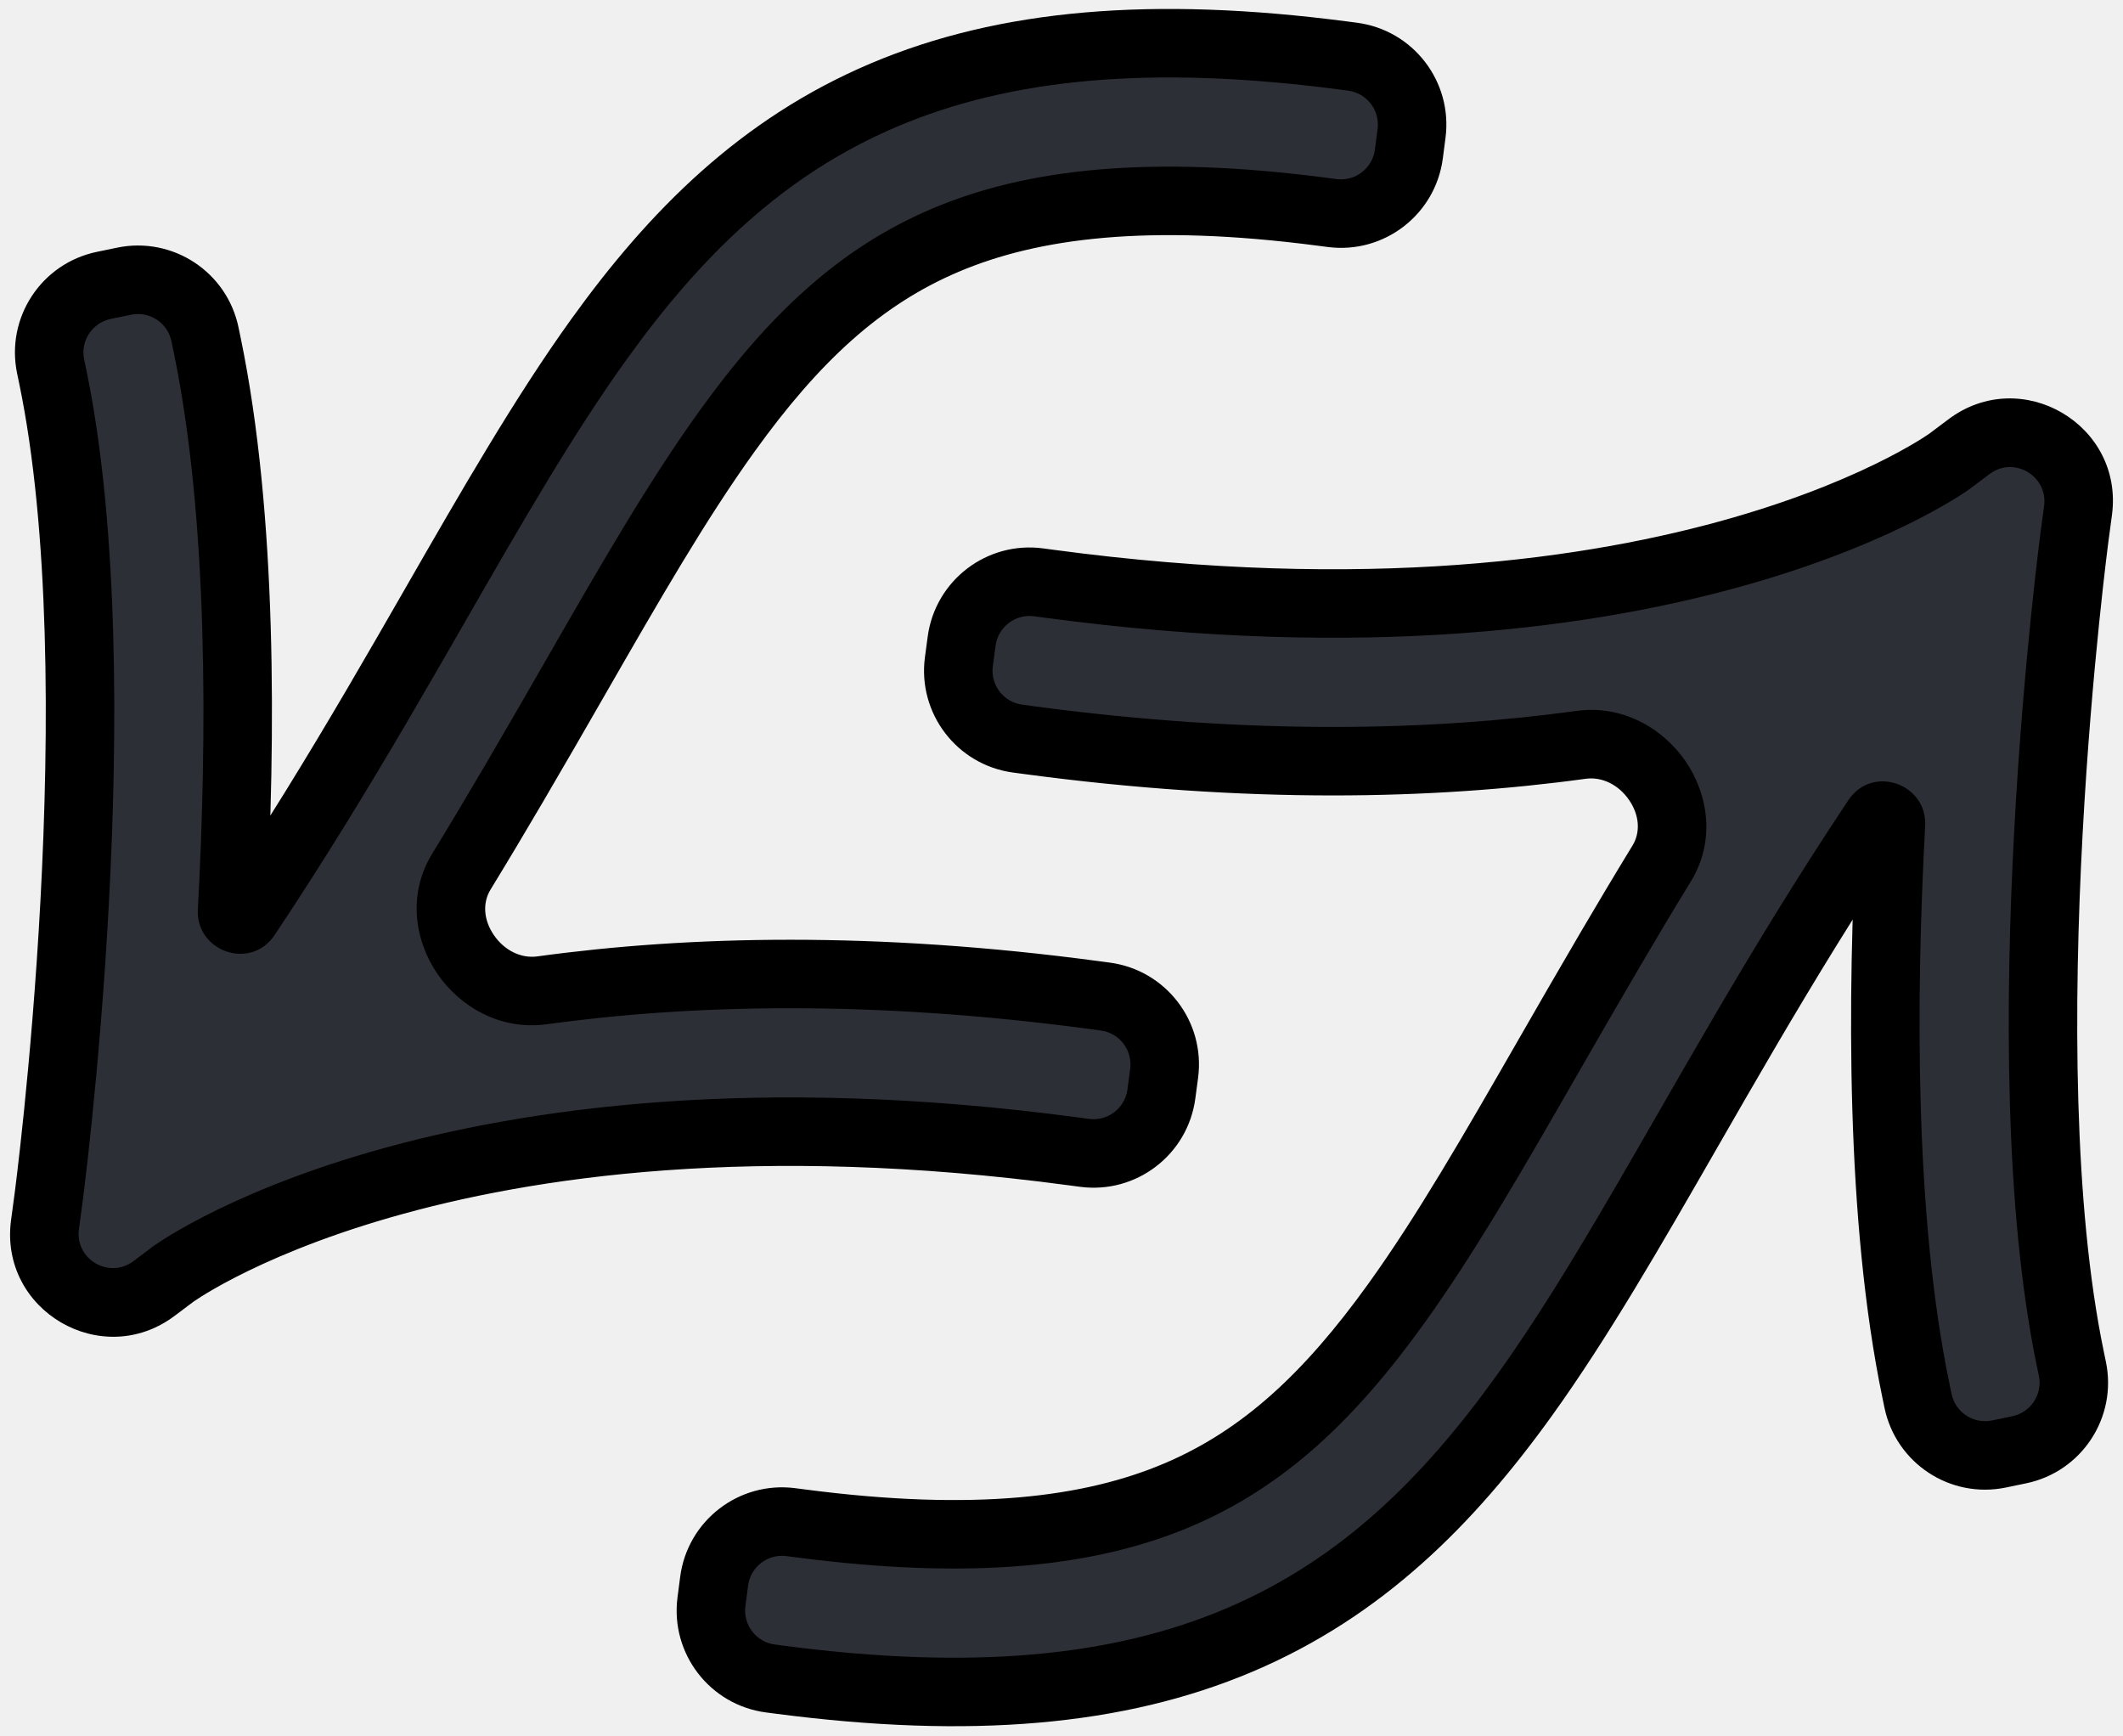
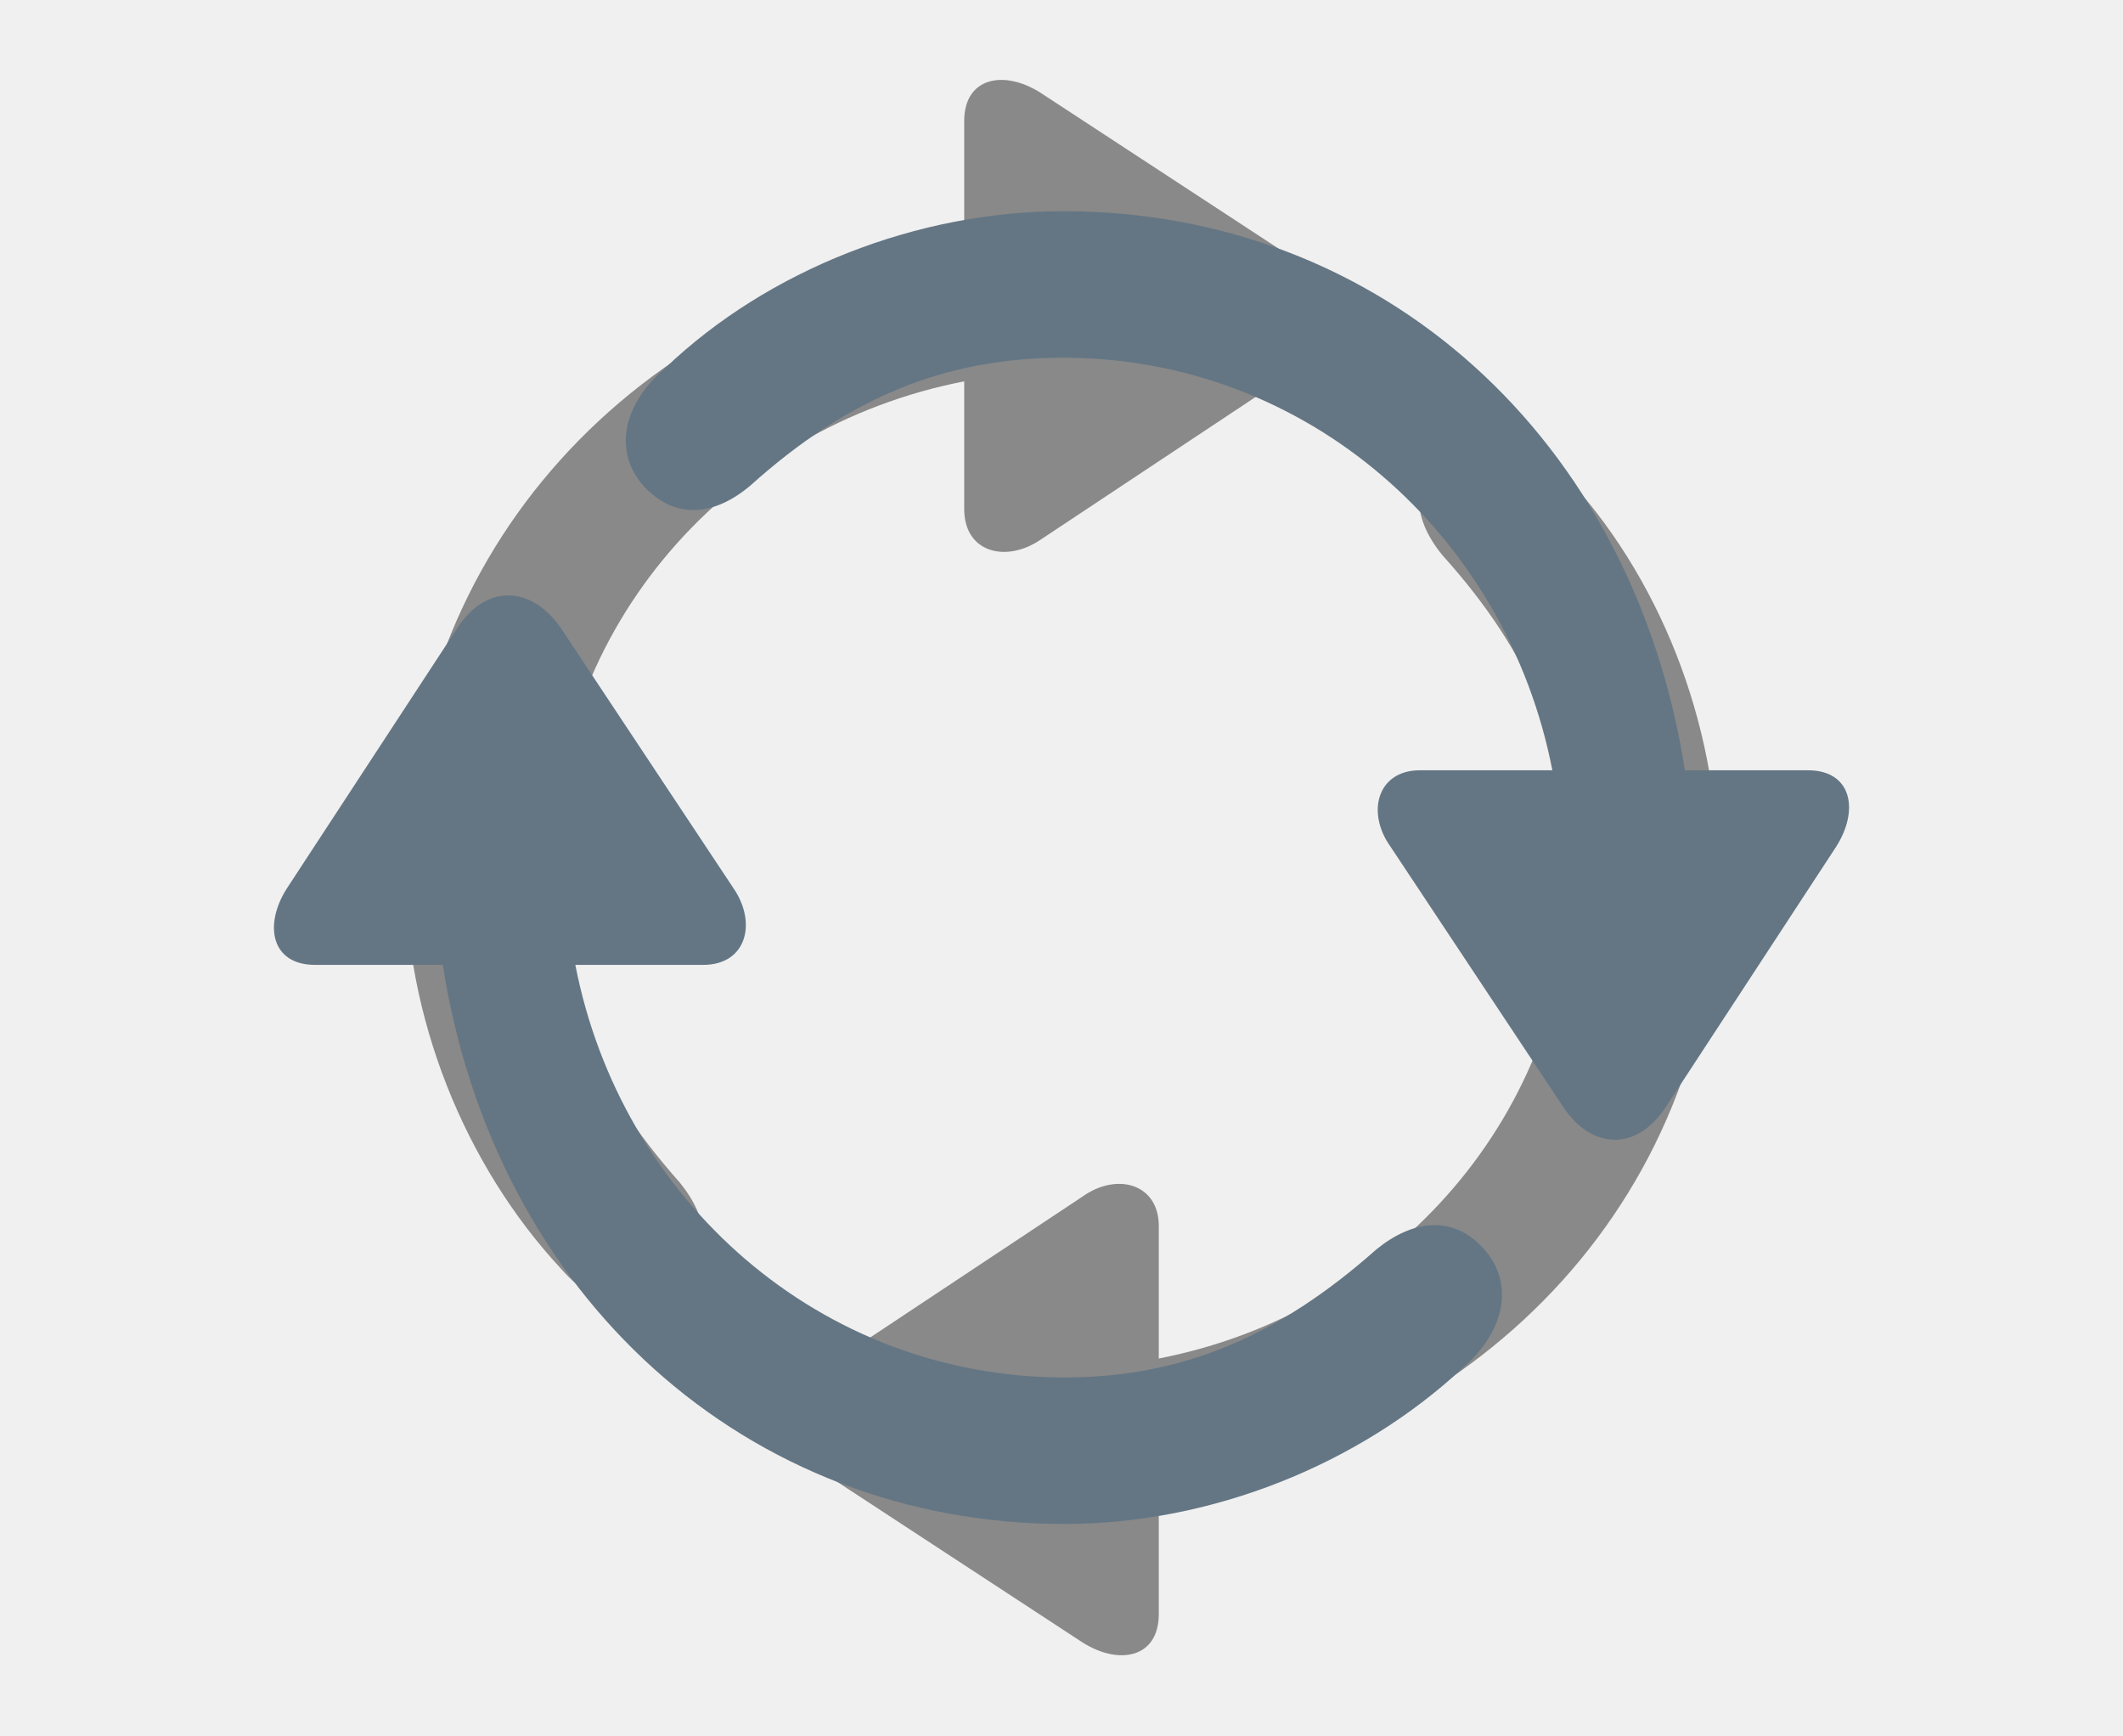
- <svg xmlns="http://www.w3.org/2000/svg" width="186" height="152" viewBox="0 0 186 152" fill="none">
-   <path fill-rule="evenodd" clip-rule="evenodd" d="M116.71 18.662C119.996 19.09 123.007 16.772 123.435 13.486L123.668 11.69C124.096 8.403 121.779 5.393 118.493 4.965L117.595 4.848C100.979 2.685 88.082 3.812 77.437 8.326C66.724 12.868 59.116 20.492 52.489 29.703C47.654 36.424 43.052 44.432 38.122 53.012L38.121 53.013C36.458 55.907 34.758 58.866 32.998 61.862C29.573 67.697 25.837 73.838 21.571 80.237C21.188 80.812 20.293 80.51 20.33 79.819C21.147 64.648 21.277 45.277 18.144 30.176L17.96 29.289C17.286 26.045 14.11 23.96 10.866 24.633L9.091 25.001C5.847 25.675 3.762 28.851 4.436 32.095L4.62 32.982C7.369 46.232 7.345 64.099 6.538 79.076C6.139 86.478 5.559 93.015 5.08 97.7C4.84 100.04 4.626 101.913 4.472 103.194C4.395 103.835 4.334 104.327 4.292 104.656C4.271 104.82 4.255 104.944 4.244 105.024L4.233 105.112L3.942 107.279C3.234 112.554 9.236 116.071 13.492 112.874L15.19 111.599L15.193 111.597C15.21 111.585 15.248 111.557 15.309 111.515C15.439 111.425 15.671 111.269 16.005 111.059C16.672 110.637 17.749 109.997 19.246 109.227C22.238 107.688 26.913 105.629 33.352 103.773C46.203 100.067 66.226 97.126 94.107 100.868L95.005 100.989C98.289 101.43 101.309 99.125 101.75 95.841L101.991 94.044C102.431 90.76 100.126 87.74 96.842 87.299L95.944 87.179C76.518 84.571 60.417 84.976 47.484 86.753C41.982 87.509 37.519 81.102 40.416 76.364C41.985 73.799 43.478 71.294 44.909 68.855C46.869 65.518 48.689 62.351 50.417 59.344L50.417 59.344C55.221 50.987 59.312 43.869 63.7 37.77C69.506 29.701 75.298 24.235 82.829 21.042C90.427 17.82 100.617 16.567 115.812 18.545L116.71 18.662ZM69.291 133.34C66.005 132.912 62.994 135.229 62.567 138.515L62.333 140.312C61.905 143.598 64.222 146.609 67.508 147.037L68.406 147.154C85.022 149.316 97.919 148.19 108.564 143.676C119.277 139.134 126.885 131.509 133.512 122.298C138.347 115.578 142.949 107.57 147.879 98.99L147.88 98.99C149.543 96.096 151.243 93.136 153.003 90.139C156.428 84.305 160.165 78.164 164.43 71.765C164.814 71.19 165.708 71.492 165.671 72.182C164.854 87.354 164.724 106.725 167.857 121.825L168.042 122.713C168.715 125.957 171.891 128.042 175.135 127.368L176.91 127C180.154 126.327 182.239 123.151 181.566 119.907L181.382 119.019C178.632 105.769 178.656 87.903 179.463 72.925C179.862 65.524 180.442 58.986 180.922 54.302C181.161 51.962 181.376 50.089 181.529 48.807C181.606 48.167 181.667 47.675 181.709 47.346C181.73 47.181 181.746 47.058 181.757 46.978L181.768 46.889L182.059 44.723C182.767 39.448 176.765 35.931 172.509 39.127L170.811 40.403L170.808 40.405C170.792 40.417 170.753 40.444 170.692 40.487C170.562 40.576 170.33 40.732 169.997 40.943C169.329 41.364 168.252 42.005 166.755 42.775C163.763 44.314 159.088 46.372 152.65 48.229C139.798 51.935 119.775 54.876 91.895 51.133L90.997 51.013C87.712 50.572 84.693 52.877 84.252 56.161L84.011 57.957C83.57 61.242 85.875 64.261 89.159 64.702L90.057 64.823C109.483 67.431 125.584 67.025 138.517 65.249C144.019 64.493 148.482 70.9 145.585 75.638C144.016 78.203 142.524 80.708 141.092 83.146C139.133 86.482 137.314 89.648 135.586 92.653L135.584 92.657C130.78 101.014 126.689 108.133 122.301 114.231C116.495 122.301 110.703 127.767 103.173 130.96C95.575 134.181 85.384 135.435 70.189 133.457L69.291 133.34Z" fill="#2C2F36" />
-   <path d="M123.435 13.486L126.409 13.874L126.409 13.874L123.435 13.486ZM116.71 18.662L116.323 21.637L116.323 21.637L116.71 18.662ZM123.668 11.69L120.694 11.302L120.694 11.302L123.668 11.69ZM118.493 4.965L118.106 7.94L118.106 7.94L118.493 4.965ZM117.595 4.848L117.982 1.873L117.982 1.873L117.595 4.848ZM77.437 8.326L78.608 11.088L78.608 11.088L77.437 8.326ZM52.489 29.703L54.924 31.456L54.924 31.456L52.489 29.703ZM38.122 53.012L40.723 54.507L40.723 54.506L38.122 53.012ZM38.121 53.013L35.52 51.518L35.52 51.518L38.121 53.013ZM32.998 61.862L30.411 60.343L30.411 60.343L32.998 61.862ZM21.571 80.237L24.067 81.901L24.067 81.901L21.571 80.237ZM20.33 79.819L17.334 79.658L17.334 79.658L20.33 79.819ZM18.144 30.176L15.206 30.786L15.206 30.786L18.144 30.176ZM17.96 29.289L20.897 28.68L20.897 28.68L17.96 29.289ZM10.866 24.633L10.256 21.696L10.256 21.696L10.866 24.633ZM9.091 25.001L9.701 27.939L9.701 27.939L9.091 25.001ZM4.436 32.095L7.373 31.486L7.373 31.486L4.436 32.095ZM4.62 32.982L1.682 33.592L1.682 33.592L4.62 32.982ZM6.538 79.076L3.542 78.915L3.542 78.915L6.538 79.076ZM5.08 97.7L8.064 98.005L8.064 98.005L5.08 97.7ZM4.472 103.194L7.451 103.551L7.451 103.551L4.472 103.194ZM4.292 104.656L7.268 105.035L7.268 105.035L4.292 104.656ZM4.244 105.024L7.219 105.415L7.219 105.413L4.244 105.024ZM4.233 105.112L7.206 105.511L7.207 105.504L4.233 105.112ZM3.942 107.279L6.915 107.678L6.915 107.678L3.942 107.279ZM13.492 112.874L11.69 110.476L11.69 110.476L13.492 112.874ZM15.19 111.599L13.44 109.163L13.414 109.181L13.388 109.2L15.19 111.599ZM15.193 111.597L16.944 114.033L16.945 114.032L15.193 111.597ZM15.309 111.515L13.604 109.047L13.604 109.047L15.309 111.515ZM16.005 111.059L14.403 108.522L14.403 108.522L16.005 111.059ZM19.246 109.227L17.874 106.559L17.874 106.559L19.246 109.227ZM33.352 103.773L34.183 106.655L34.183 106.655L33.352 103.773ZM94.107 100.868L93.707 103.842L93.707 103.842L94.107 100.868ZM95.005 100.989L95.404 98.016L95.404 98.016L95.005 100.989ZM101.75 95.841L104.723 96.24L104.723 96.24L101.75 95.841ZM101.991 94.044L104.964 94.444L104.964 94.444L101.991 94.044ZM96.842 87.299L97.241 84.326L97.241 84.326L96.842 87.299ZM95.944 87.179L95.545 90.152L95.545 90.152L95.944 87.179ZM47.484 86.753L47.893 89.725L47.893 89.725L47.484 86.753ZM40.416 76.364L37.857 74.799L37.857 74.799L40.416 76.364ZM44.909 68.855L42.322 67.337L42.322 67.337L44.909 68.855ZM50.417 59.344L53.018 60.839L53.029 60.82L53.04 60.801L50.417 59.344ZM50.417 59.344L47.816 57.849L47.806 57.868L47.795 57.887L50.417 59.344ZM63.7 37.77L61.265 36.018L61.265 36.018L63.7 37.77ZM82.829 21.042L84 23.804L84 23.804L82.829 21.042ZM115.812 18.545L116.199 15.57L116.199 15.57L115.812 18.545ZM62.567 138.515L59.592 138.128L59.592 138.128L62.567 138.515ZM69.291 133.34L69.678 130.365L69.678 130.365L69.291 133.34ZM62.333 140.312L65.308 140.7L65.308 140.7L62.333 140.312ZM67.508 147.037L67.121 150.011L67.121 150.011L67.508 147.037ZM68.406 147.154L68.794 144.179L68.794 144.179L68.406 147.154ZM108.564 143.676L109.736 146.438L109.736 146.438L108.564 143.676ZM133.512 122.298L131.077 120.546L131.077 120.546L133.512 122.298ZM147.879 98.99L150.481 100.485L150.524 100.41L150.563 100.332L147.879 98.99ZM147.88 98.99L145.278 97.496L145.235 97.571L145.196 97.649L147.88 98.99ZM153.003 90.139L155.59 91.658L155.59 91.658L153.003 90.139ZM164.43 71.765L166.926 73.429L166.926 73.429L164.43 71.765ZM165.671 72.182L168.667 72.344L168.667 72.344L165.671 72.182ZM167.857 121.825L170.795 121.216L170.795 121.216L167.857 121.825ZM168.042 122.713L165.104 123.322L165.104 123.322L168.042 122.713ZM175.135 127.368L174.526 124.431L174.526 124.431L175.135 127.368ZM176.91 127L176.3 124.063L176.3 124.063L176.91 127ZM181.566 119.907L178.628 120.516L178.628 120.516L181.566 119.907ZM181.382 119.019L178.444 119.629L178.444 119.629L181.382 119.019ZM179.463 72.925L176.468 72.764L176.468 72.764L179.463 72.925ZM180.922 54.302L183.906 54.608L183.906 54.608L180.922 54.302ZM181.529 48.807L178.551 48.45L178.551 48.451L181.529 48.807ZM181.709 47.346L184.685 47.725L184.685 47.725L181.709 47.346ZM181.757 46.978L178.782 46.586L178.782 46.589L181.757 46.978ZM181.768 46.889L178.795 46.49L178.794 46.498L181.768 46.889ZM182.059 44.723L179.086 44.324L179.086 44.324L182.059 44.723ZM172.509 39.127L174.311 41.526L174.311 41.526L172.509 39.127ZM170.811 40.403L172.562 42.839L172.588 42.82L172.613 42.802L170.811 40.403ZM170.808 40.405L172.559 42.841L172.559 42.841L170.808 40.405ZM170.692 40.487L172.397 42.955L172.397 42.955L170.692 40.487ZM169.997 40.943L168.395 38.406L168.395 38.406L169.997 40.943ZM166.755 42.775L165.383 40.107L165.383 40.107L166.755 42.775ZM152.65 48.229L151.818 45.346L151.818 45.346L152.65 48.229ZM91.895 51.133L91.496 54.107L91.496 54.107L91.895 51.133ZM90.997 51.013L90.597 53.986L90.597 53.986L90.997 51.013ZM84.252 56.161L81.278 55.762L81.278 55.762L84.252 56.161ZM84.011 57.957L81.037 57.558L81.037 57.558L84.011 57.957ZM89.159 64.702L88.76 67.676L88.76 67.676L89.159 64.702ZM90.057 64.823L89.658 67.796L89.658 67.796L90.057 64.823ZM138.517 65.249L138.925 68.221L138.925 68.221L138.517 65.249ZM145.585 75.638L148.144 77.203L148.144 77.203L145.585 75.638ZM141.092 83.146L143.679 84.665L143.679 84.665L141.092 83.146ZM135.586 92.653L132.985 91.158L132.982 91.165L135.586 92.653ZM135.584 92.657L138.185 94.153L138.189 94.146L135.584 92.657ZM122.301 114.231L124.736 115.984L124.736 115.984L122.301 114.231ZM103.173 130.96L104.344 133.722L104.344 133.722L103.173 130.96ZM70.189 133.457L69.802 136.432L69.802 136.432L70.189 133.457ZM120.46 13.099C120.246 14.742 118.741 15.901 117.098 15.687L116.323 21.637C121.252 22.278 125.768 18.803 126.409 13.874L120.46 13.099ZM120.694 11.302L120.46 13.099L126.409 13.874L126.643 12.077L120.694 11.302ZM118.106 7.94C119.749 8.154 120.907 9.659 120.694 11.302L126.643 12.077C127.285 7.148 123.809 2.632 118.88 1.99L118.106 7.94ZM117.207 7.823L118.106 7.94L118.88 1.99L117.982 1.873L117.207 7.823ZM78.608 11.088C88.591 6.855 100.9 5.7 117.207 7.823L117.982 1.873C101.057 -0.33 87.573 0.769 76.266 5.564L78.608 11.088ZM54.924 31.456C61.373 22.492 68.586 15.337 78.608 11.088L76.266 5.564C64.861 10.399 56.859 18.493 50.054 27.951L54.924 31.456ZM40.723 54.506C45.673 45.891 50.196 38.027 54.924 31.456L50.054 27.951C45.111 34.821 40.43 42.973 35.52 51.517L40.723 54.506ZM40.722 54.508L40.723 54.507L35.521 51.517L35.52 51.518L40.722 54.508ZM35.585 63.381C37.353 60.371 39.06 57.4 40.722 54.508L35.52 51.518C33.856 54.414 32.162 57.361 30.411 60.343L35.585 63.381ZM24.067 81.901C28.375 75.438 32.144 69.244 35.585 63.381L30.411 60.343C27.003 66.149 23.298 72.238 19.075 78.573L24.067 81.901ZM17.334 79.658C17.136 83.333 21.955 85.069 24.067 81.901L19.075 78.573C20.42 76.555 23.449 77.687 23.326 79.981L17.334 79.658ZM15.206 30.786C18.256 45.485 18.149 64.529 17.334 79.658L23.326 79.981C24.145 64.766 24.298 45.069 21.081 29.567L15.206 30.786ZM15.022 29.899L15.206 30.786L21.081 29.567L20.897 28.68L15.022 29.899ZM11.475 27.571C13.098 27.234 14.686 28.276 15.022 29.899L20.897 28.68C19.887 23.813 15.123 20.686 10.256 21.696L11.475 27.571ZM9.701 27.939L11.475 27.571L10.256 21.696L8.482 22.064L9.701 27.939ZM7.373 31.486C7.036 29.863 8.079 28.276 9.701 27.939L8.482 22.064C3.615 23.074 0.488 27.838 1.498 32.705L7.373 31.486ZM7.557 32.373L7.373 31.486L1.498 32.705L1.682 33.592L7.557 32.373ZM9.534 79.238C10.343 64.219 10.39 46.025 7.557 32.373L1.682 33.592C4.348 46.44 4.347 63.979 3.542 78.915L9.534 79.238ZM8.064 98.005C8.548 93.285 9.132 86.698 9.534 79.238L3.542 78.915C3.147 86.257 2.571 92.746 2.095 97.394L8.064 98.005ZM7.451 103.551C7.606 102.255 7.822 100.365 8.064 98.005L2.095 97.394C1.857 99.716 1.645 101.571 1.493 102.837L7.451 103.551ZM7.268 105.035C7.311 104.699 7.373 104.2 7.451 103.551L1.493 102.837C1.417 103.47 1.357 103.955 1.316 104.277L7.268 105.035ZM7.219 105.413C7.23 105.329 7.246 105.203 7.268 105.035L1.316 104.277C1.295 104.438 1.28 104.558 1.27 104.635L7.219 105.413ZM7.207 105.504L7.219 105.415L1.27 104.633L1.258 104.721L7.207 105.504ZM6.915 107.678L7.206 105.511L1.259 104.713L0.969 106.88L6.915 107.678ZM11.69 110.476C9.562 112.074 6.561 110.315 6.915 107.678L0.969 106.88C-0.093 114.793 8.909 120.068 15.293 115.273L11.69 110.476ZM13.388 109.2L11.69 110.476L15.293 115.273L16.991 113.998L13.388 109.2ZM13.443 109.16L13.44 109.163L16.94 114.035L16.944 114.033L13.443 109.16ZM13.604 109.047C13.528 109.1 13.473 109.138 13.441 109.161L16.945 114.032C16.946 114.031 16.969 114.015 17.014 113.984L13.604 109.047ZM14.403 108.522C14.034 108.755 13.768 108.934 13.604 109.047L17.014 113.984C17.111 113.917 17.308 113.784 17.606 113.596L14.403 108.522ZM17.874 106.559C16.296 107.371 15.142 108.055 14.403 108.522L17.606 113.596C18.202 113.219 19.203 112.623 20.618 111.895L17.874 106.559ZM32.52 100.89C25.885 102.804 21.029 104.936 17.874 106.559L20.618 111.895C23.447 110.44 27.941 108.455 34.183 106.655L32.52 100.89ZM94.506 97.895C66.219 94.098 45.777 97.068 32.52 100.89L34.183 106.655C46.63 103.067 66.233 100.153 93.707 103.842L94.506 97.895ZM95.404 98.016L94.506 97.895L93.707 103.842L94.605 103.962L95.404 98.016ZM98.776 95.441C98.556 97.084 97.046 98.236 95.404 98.016L94.605 103.962C99.532 104.624 104.062 101.166 104.723 96.24L98.776 95.441ZM99.017 93.645L98.776 95.441L104.723 96.24L104.964 94.444L99.017 93.645ZM96.443 90.273C98.085 90.493 99.238 92.003 99.017 93.645L104.964 94.444C105.625 89.517 102.168 84.987 97.241 84.326L96.443 90.273ZM95.545 90.152L96.443 90.273L97.241 84.326L96.343 84.206L95.545 90.152ZM47.893 89.725C60.55 87.986 76.38 87.579 95.545 90.152L96.343 84.206C76.657 81.563 60.284 81.967 47.076 83.781L47.893 89.725ZM37.857 74.799C35.67 78.375 36.358 82.448 38.327 85.317C40.291 88.176 43.821 90.284 47.893 89.725L47.076 83.781C45.646 83.977 44.194 83.26 43.274 81.921C42.36 80.59 42.266 79.09 42.976 77.929L37.857 74.799ZM42.322 67.337C40.897 69.764 39.414 72.252 37.857 74.799L42.976 77.929C44.556 75.345 46.058 72.825 47.496 70.374L42.322 67.337ZM47.816 57.849C46.087 60.857 44.274 64.013 42.322 67.337L47.496 70.374C49.464 67.023 51.291 63.845 53.018 60.839L47.816 57.849ZM47.795 57.887L47.795 57.888L53.04 60.801L53.04 60.801L47.795 57.887ZM61.265 36.018C56.77 42.266 52.599 49.529 47.816 57.849L53.018 60.839C57.843 52.446 61.855 45.472 66.136 39.523L61.265 36.018ZM81.657 18.28C73.436 21.766 67.25 27.701 61.265 36.018L66.136 39.523C71.763 31.701 77.16 26.704 84 23.804L81.657 18.28ZM116.199 15.57C100.696 13.552 89.917 14.778 81.657 18.28L84 23.804C90.936 20.863 100.539 19.582 115.425 21.52L116.199 15.57ZM117.098 15.687L116.199 15.57L115.425 21.52L116.323 21.637L117.098 15.687ZM65.541 138.903C65.755 137.26 67.261 136.101 68.904 136.315L69.678 130.365C64.749 129.724 60.233 133.199 59.592 138.128L65.541 138.903ZM65.308 140.7L65.541 138.903L59.592 138.128L59.358 139.925L65.308 140.7ZM67.895 144.062C66.252 143.848 65.094 142.343 65.308 140.7L59.358 139.925C58.716 144.854 62.192 149.37 67.121 150.011L67.895 144.062ZM68.794 144.179L67.895 144.062L67.121 150.011L68.019 150.128L68.794 144.179ZM107.393 140.914C97.41 145.147 85.101 146.301 68.794 144.179L68.019 150.128C84.944 152.331 98.428 151.232 109.736 146.438L107.393 140.914ZM131.077 120.546C124.628 129.509 117.415 136.665 107.393 140.914L109.736 146.438C121.14 141.602 129.142 133.509 135.947 124.05L131.077 120.546ZM145.278 97.496C140.328 106.111 135.805 113.975 131.077 120.546L135.947 124.05C140.89 117.181 145.571 109.029 150.481 100.485L145.278 97.496ZM145.196 97.649L145.196 97.649L150.563 100.332L150.563 100.332L145.196 97.649ZM150.416 88.621C148.648 91.631 146.941 94.603 145.278 97.496L150.481 100.485C152.145 97.589 153.839 94.641 155.59 91.658L150.416 88.621ZM161.934 70.101C157.626 76.564 153.858 82.758 150.416 88.621L155.59 91.658C158.998 85.853 162.703 79.764 166.926 73.429L161.934 70.101ZM168.667 72.344C168.865 68.669 164.046 66.933 161.934 70.101L166.926 73.429C165.581 75.447 162.552 74.315 162.676 72.021L168.667 72.344ZM170.795 121.216C167.745 106.517 167.852 87.473 168.667 72.344L162.676 72.021C161.856 87.235 161.704 106.932 164.92 122.435L170.795 121.216ZM170.979 122.103L170.795 121.216L164.92 122.435L165.104 123.322L170.979 122.103ZM174.526 124.431C172.904 124.768 171.316 123.725 170.979 122.103L165.104 123.322C166.114 128.189 170.878 131.316 175.745 130.306L174.526 124.431ZM176.3 124.063L174.526 124.431L175.745 130.306L177.519 129.938L176.3 124.063ZM178.628 120.516C178.965 122.138 177.923 123.726 176.3 124.063L177.519 129.938C182.386 128.928 185.513 124.164 184.503 119.297L178.628 120.516ZM178.444 119.629L178.628 120.516L184.503 119.297L184.319 118.41L178.444 119.629ZM176.468 72.764C175.659 87.783 175.612 105.977 178.444 119.629L184.319 118.41C181.653 105.562 181.654 88.023 182.459 73.087L176.468 72.764ZM177.937 53.996C177.454 58.717 176.87 65.304 176.468 72.764L182.459 73.087C182.855 65.744 183.43 59.256 183.906 54.608L177.937 53.996ZM178.551 48.451C178.395 49.747 178.179 51.637 177.937 53.996L183.906 54.608C184.144 52.286 184.356 50.431 184.508 49.164L178.551 48.451ZM178.733 46.967C178.691 47.303 178.628 47.802 178.551 48.45L184.508 49.164C184.584 48.532 184.644 48.046 184.685 47.725L178.733 46.967ZM178.782 46.589C178.771 46.672 178.755 46.799 178.733 46.967L184.685 47.725C184.706 47.564 184.721 47.444 184.731 47.367L178.782 46.589ZM178.794 46.498L178.782 46.586L184.731 47.369L184.743 47.281L178.794 46.498ZM179.086 44.324L178.795 46.49L184.742 47.288L185.032 45.122L179.086 44.324ZM174.311 41.526C176.439 39.928 179.44 41.686 179.086 44.324L185.032 45.122C186.094 37.209 177.092 31.934 170.708 36.729L174.311 41.526ZM172.613 42.802L174.311 41.526L170.708 36.729L169.01 38.004L172.613 42.802ZM172.559 42.841L172.562 42.839L169.06 37.967L169.057 37.969L172.559 42.841ZM172.397 42.955C172.474 42.902 172.528 42.864 172.559 42.841L169.058 37.969C169.055 37.97 169.032 37.987 168.987 38.018L172.397 42.955ZM171.598 43.48C171.968 43.247 172.234 43.068 172.397 42.955L168.987 38.018C168.89 38.085 168.693 38.218 168.395 38.406L171.598 43.48ZM168.127 45.443C169.705 44.631 170.859 43.946 171.598 43.48L168.395 38.406C167.799 38.782 166.798 39.379 165.383 40.107L168.127 45.443ZM153.481 51.111C160.116 49.198 164.972 47.066 168.127 45.443L165.383 40.107C162.554 41.562 158.06 43.547 151.818 45.346L153.481 51.111ZM91.496 54.107C119.782 57.904 140.224 54.934 153.481 51.111L151.818 45.346C139.371 48.935 119.768 51.848 92.294 48.16L91.496 54.107ZM90.597 53.986L91.496 54.107L92.294 48.16L91.396 48.04L90.597 53.986ZM87.225 56.56C87.445 54.918 88.955 53.766 90.597 53.986L91.396 48.04C86.469 47.378 81.94 50.836 81.278 55.762L87.225 56.56ZM86.984 58.356L87.225 56.56L81.278 55.762L81.037 57.558L86.984 58.356ZM89.558 61.729C87.916 61.508 86.763 59.999 86.984 58.356L81.037 57.558C80.376 62.484 83.833 67.014 88.76 67.676L89.558 61.729ZM90.456 61.849L89.558 61.729L88.76 67.676L89.658 67.796L90.456 61.849ZM138.108 62.277C125.451 64.016 109.622 64.422 90.456 61.849L89.658 67.796C109.344 70.439 125.717 70.035 138.925 68.221L138.108 62.277ZM148.144 77.203C150.331 73.626 149.643 69.553 147.674 66.685C145.711 63.826 142.18 61.717 138.108 62.277L138.925 68.221C140.355 68.024 141.808 68.741 142.727 70.081C143.641 71.412 143.736 72.911 143.025 74.073L148.144 77.203ZM143.679 84.665C145.104 82.238 146.587 79.749 148.144 77.203L143.025 74.073C141.445 76.657 139.943 79.177 138.505 81.627L143.679 84.665ZM138.187 94.148C139.916 91.141 141.728 87.987 143.679 84.665L138.505 81.627C136.538 84.977 134.712 88.154 132.985 91.158L138.187 94.148ZM138.189 94.146L138.191 94.141L132.982 91.165L132.979 91.169L138.189 94.146ZM124.736 115.984C129.231 109.736 133.402 102.473 138.185 94.153L132.983 91.162C128.159 99.556 124.146 106.53 119.866 112.479L124.736 115.984ZM104.344 133.722C112.565 130.236 118.751 124.301 124.736 115.984L119.866 112.479C114.238 120.3 108.841 125.298 102.002 128.198L104.344 133.722ZM69.802 136.432C85.306 138.45 96.084 137.224 104.344 133.722L102.002 128.198C95.065 131.139 85.462 132.42 70.577 130.482L69.802 136.432ZM68.904 136.315L69.802 136.432L70.577 130.482L69.678 130.365L68.904 136.315Z" fill="black" />
+ <svg xmlns="http://www.w3.org/2000/svg" xmlns:xlink="http://www.w3.org/1999/xlink" width="186px" height="152px" viewBox="0 0 186 152" version="1.1">
+   <defs>
+     <path d="M190.973,158.929 L205.873,136.166 C207.929,132.93 207.209,129.477 203.407,129.477 L192.617,129.477 C188.096,100.458 166.105,80.5 138.154,80.5 C125.309,80.5 112.258,85.678 103.318,94.201 C99.516,97.437 98.694,101.644 101.469,104.665 C104.243,107.578 107.634,107.146 110.717,104.557 C119.349,96.79 127.878,93.338 138.154,93.338 C159.528,93.338 176.998,108.872 181.005,129.477 L169.393,129.477 C165.694,129.477 164.666,133.145 166.824,136.166 L181.93,158.929 C184.396,162.705 188.404,162.92 190.973,158.929 Z M138.257,195.5 C151.102,195.5 164.05,190.322 173.196,181.799 C176.895,178.563 177.717,174.356 174.942,171.335 C172.271,168.422 168.777,168.854 165.591,171.443 C156.959,179.102 148.533,182.662 138.257,182.662 C116.883,182.662 99.413,167.128 95.406,146.523 L106.607,146.523 C110.409,146.523 111.334,142.855 109.278,139.834 L94.173,117.071 C91.604,113.295 87.596,113.08 85.027,117.071 L70.127,139.834 C68.071,143.07 68.791,146.523 72.593,146.523 L83.794,146.523 C88.315,175.542 110.409,195.5 138.257,195.5 Z" id="path-1" />
+   </defs>
+   <g id="arrows" stroke="none" stroke-width="1" fill="none" fill-rule="evenodd">
+     <g id="icon" transform="translate(-45, -62)">
+       <rect id="Size" x="0" y="0" width="276" height="276" />
+       <mask id="mask-2" fill="white">
+         <use xlink:href="#path-1" />
+       </mask>
+       <use id="switch" fill="#898989" fill-rule="nonzero" transform="translate(138, 138) rotate(-270) translate(-138, -138) " xlink:href="#path-1" />
+       <g id="Group" mask="url(#mask-2)" fill="#647684">
+         <g id="color">
+           <rect id="Rectangle" x="0" y="0" width="276" height="276" />
+         </g>
+       </g>
+     </g>
+   </g>
</svg>
